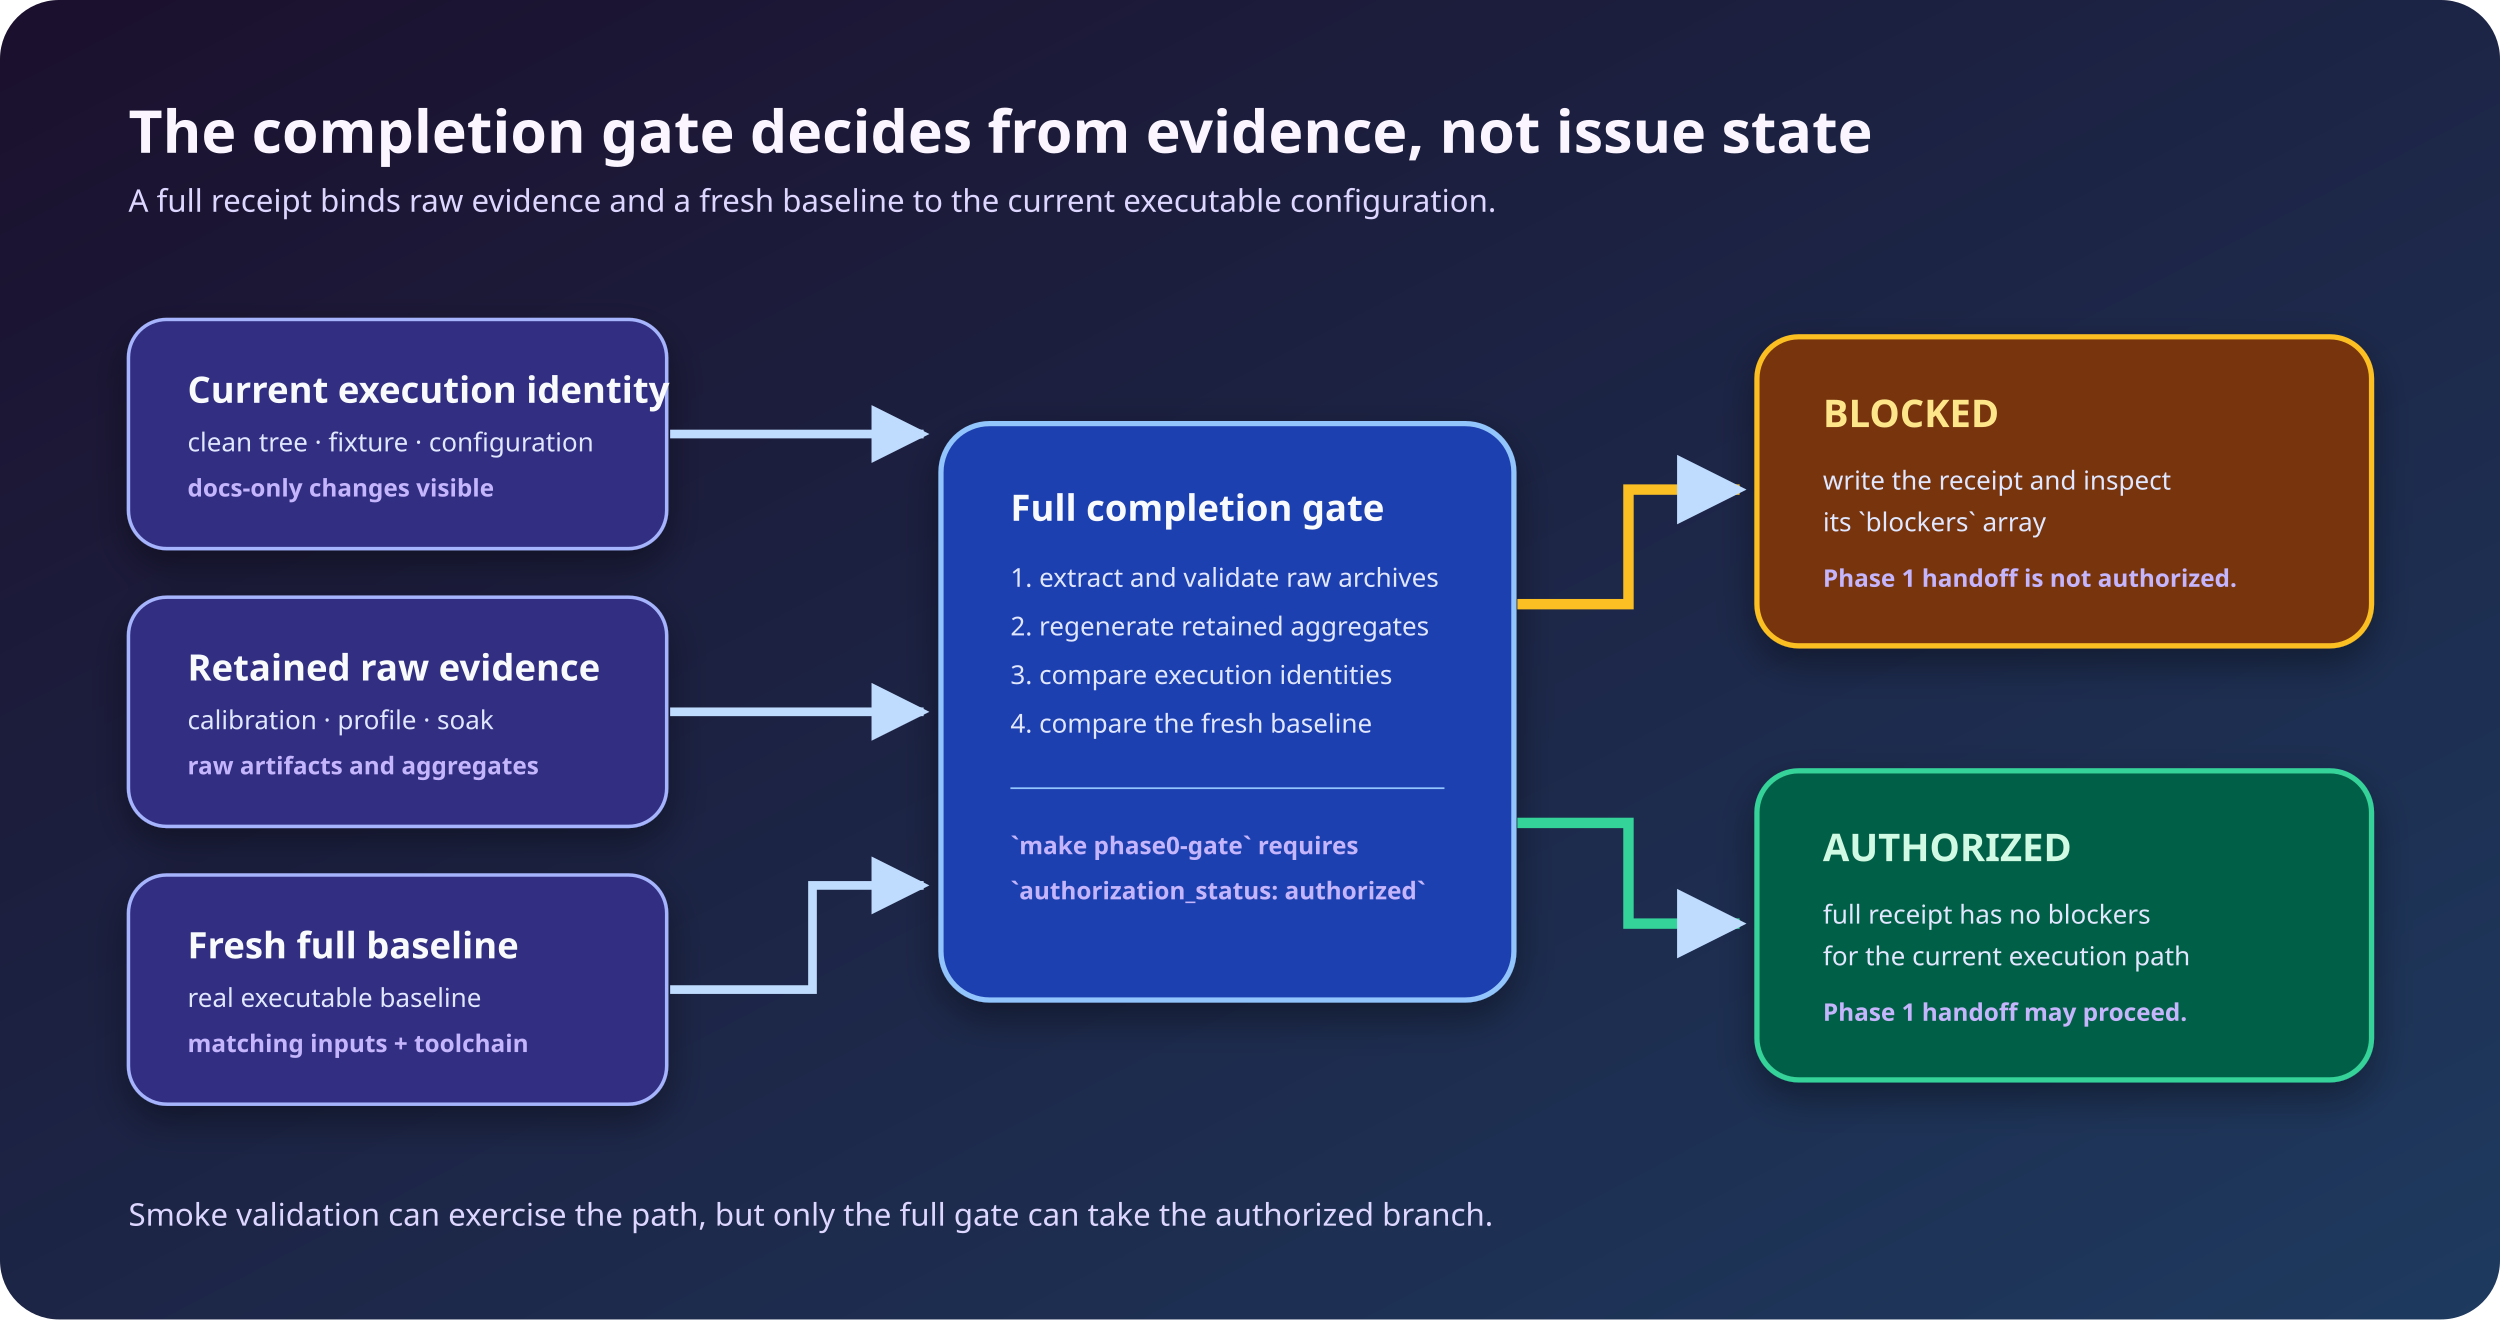
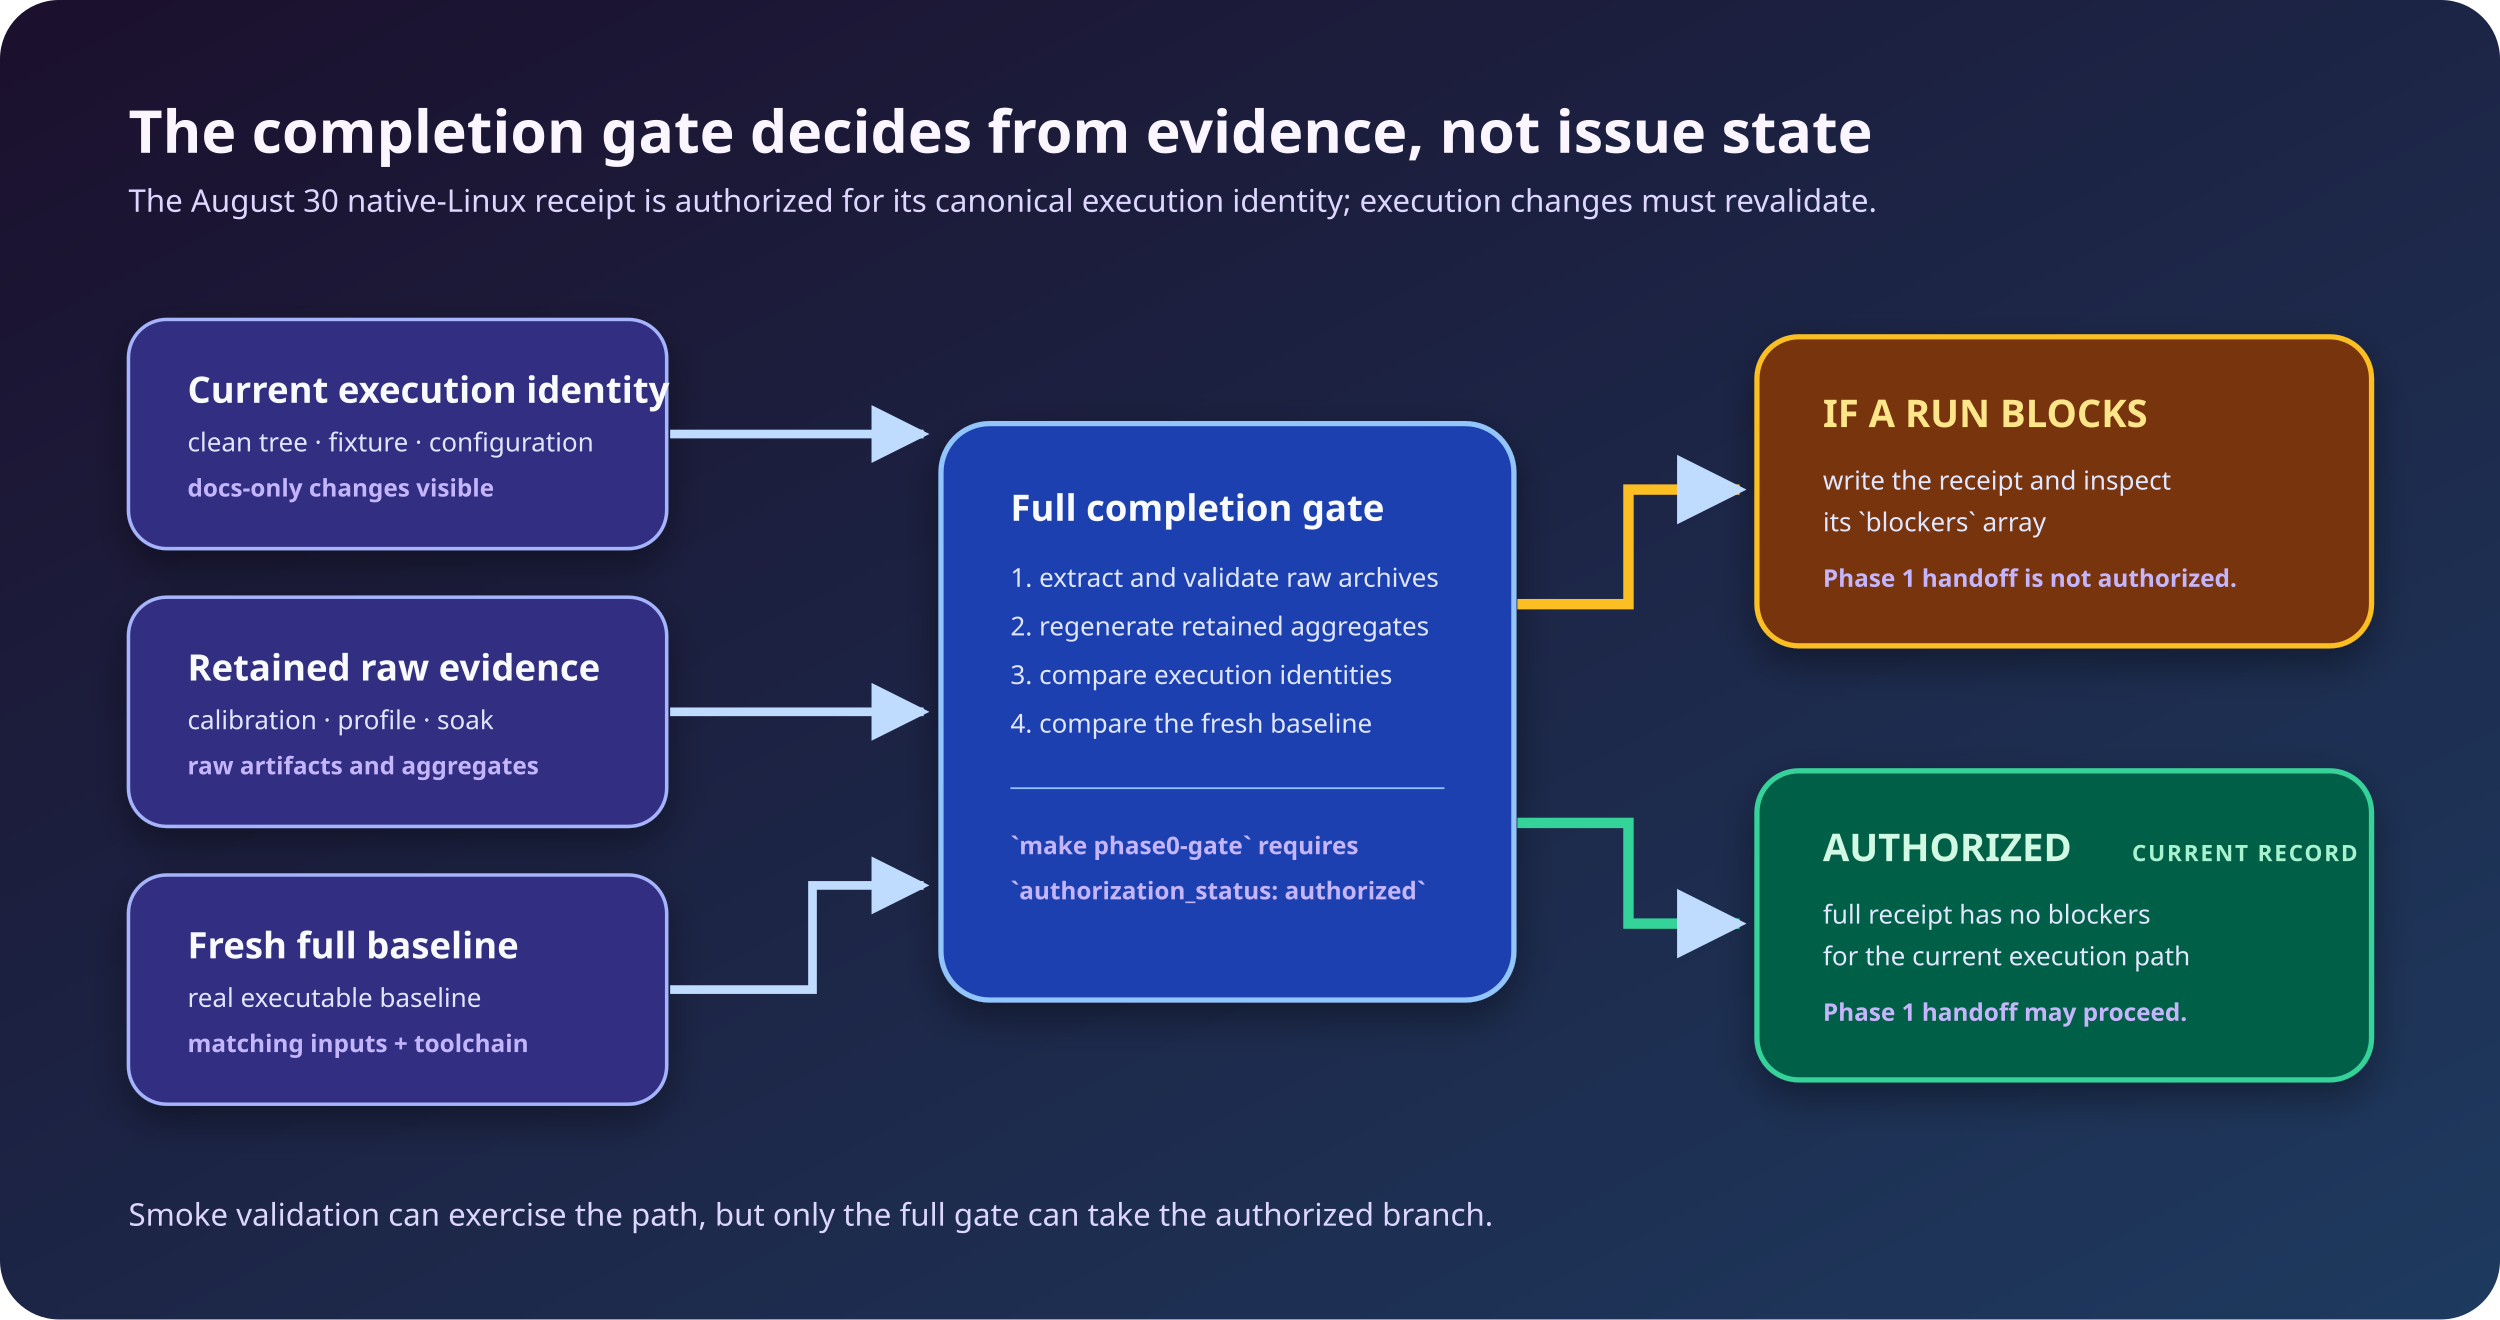
<svg xmlns="http://www.w3.org/2000/svg" viewBox="0 0 1440 760" role="img" aria-labelledby="wiki-gate-title wiki-gate-description">
  <defs>
    <linearGradient id="wiki-gate-background" x1="0" y1="0" x2="1" y2="1">
      <stop offset="0" stop-color="#1b102d" />
      <stop offset="1" stop-color="#1e3a5f" />
    </linearGradient>
    <marker id="wiki-gate-arrow" viewBox="0 0 12 12" refX="10" refY="6" markerWidth="8" markerHeight="8" orient="auto-start-reverse">
      <path d="M 1 1 L 11 6 L 1 11 z" fill="#bfdbfe" />
    </marker>
    <filter id="wiki-gate-shadow" x="-20%" y="-20%" width="140%" height="140%">
      <feDropShadow dx="0" dy="9" stdDeviation="11" flood-color="#09090b" flood-opacity=".38" />
    </filter>
    <style>
      .heading { font: 700 34px system-ui, sans-serif; fill: #faf5ff; }
      .subheading { font: 400 18px system-ui, sans-serif; fill: #ddd6fe; }
      .box-title { font: 700 21px system-ui, sans-serif; fill: #f8fafc; }
      .box-copy { font: 400 15px system-ui, sans-serif; fill: #e0e7ff; }
      .small { font: 600 14px system-ui, sans-serif; fill: #c4b5fd; }
      .blocked { font: 800 22px system-ui, sans-serif; fill: #fde68a; }
      .authorized { font: 800 22px system-ui, sans-serif; fill: #d1fae5; }
+       .current { font: 800 13px system-ui, sans-serif; fill: #a7f3d0; letter-spacing: .08em; }
    </style>
  </defs>
  <rect width="1440" height="760" rx="34" fill="url(#wiki-gate-background)" />
  <text x="74" y="88" class="heading">The completion gate decides from evidence, not issue state</text>
-   <text x="74" y="122" class="subheading">A full receipt binds raw evidence and a fresh baseline to the current executable configuration.</text>
+   <text x="74" y="122" class="subheading">The August 30 native-Linux receipt is authorized for its canonical execution identity; execution changes must revalidate.</text>
  <g filter="url(#wiki-gate-shadow)">
    <rect x="74" y="184" width="310" height="132" rx="22" fill="#312e81" stroke="#a5b4fc" stroke-width="2" />
    <text x="108" y="232" class="box-title">Current execution identity</text>
    <text x="108" y="260" class="box-copy">clean tree · fixture · configuration</text>
    <text x="108" y="286" class="small">docs-only changes visible</text>
    <rect x="74" y="344" width="310" height="132" rx="22" fill="#312e81" stroke="#a5b4fc" stroke-width="2" />
    <text x="108" y="392" class="box-title">Retained raw evidence</text>
    <text x="108" y="420" class="box-copy">calibration · profile · soak</text>
    <text x="108" y="446" class="small">raw artifacts and aggregates</text>
    <rect x="74" y="504" width="310" height="132" rx="22" fill="#312e81" stroke="#a5b4fc" stroke-width="2" />
    <text x="108" y="552" class="box-title">Fresh full baseline</text>
    <text x="108" y="580" class="box-copy">real executable baseline</text>
    <text x="108" y="606" class="small">matching inputs + toolchain</text>
  </g>
  <g filter="url(#wiki-gate-shadow)">
    <rect x="542" y="244" width="330" height="332" rx="28" fill="#1e40af" stroke="#93c5fd" stroke-width="3" />
    <text x="582" y="300" class="box-title">Full completion gate</text>
    <text x="582" y="338" class="box-copy">1. extract and validate raw archives</text>
    <text x="582" y="366" class="box-copy">2. regenerate retained aggregates</text>
    <text x="582" y="394" class="box-copy">3. compare execution identities</text>
    <text x="582" y="422" class="box-copy">4. compare the fresh baseline</text>
    <line x1="582" y1="454" x2="832" y2="454" stroke="#93c5fd" stroke-width="1" />
    <text x="582" y="492" class="small">`make phase0-gate` requires</text>
    <text x="582" y="518" class="small">`authorization_status: authorized`</text>
  </g>
  <path d="M 386 250 H 532" stroke="#bfdbfe" stroke-width="5" marker-end="url(#wiki-gate-arrow)" />
  <path d="M 386 410 H 500 V 410 H 532" fill="none" stroke="#bfdbfe" stroke-width="5" marker-end="url(#wiki-gate-arrow)" />
  <path d="M 386 570 H 468 V 510 H 532" fill="none" stroke="#bfdbfe" stroke-width="5" marker-end="url(#wiki-gate-arrow)" />
  <g filter="url(#wiki-gate-shadow)">
    <rect x="1012" y="194" width="354" height="178" rx="24" fill="#78350f" stroke="#fbbf24" stroke-width="3" />
-     <text x="1050" y="246" class="blocked">BLOCKED</text>
+     <text x="1050" y="246" class="blocked">IF A RUN BLOCKS</text>
    <text x="1050" y="282" class="box-copy">write the receipt and inspect</text>
    <text x="1050" y="306" class="box-copy">its `blockers` array</text>
    <text x="1050" y="338" class="small">Phase 1 handoff is not authorized.</text>
    <rect x="1012" y="444" width="354" height="178" rx="24" fill="#065f46" stroke="#34d399" stroke-width="3" />
    <text x="1050" y="496" class="authorized">AUTHORIZED</text>
+     <text x="1228" y="496" class="current">CURRENT RECORD</text>
    <text x="1050" y="532" class="box-copy">full receipt has no blockers</text>
    <text x="1050" y="556" class="box-copy">for the current execution path</text>
    <text x="1050" y="588" class="small">Phase 1 handoff may proceed.</text>
  </g>
  <path d="M 874 348 H 938 V 282 H 1002" fill="none" stroke="#fbbf24" stroke-width="6" marker-end="url(#wiki-gate-arrow)" />
  <path d="M 874 474 H 938 V 532 H 1002" fill="none" stroke="#34d399" stroke-width="6" marker-end="url(#wiki-gate-arrow)" />
  <text x="74" y="706" class="subheading">Smoke validation can exercise the path, but only the full gate can take the authorized branch.</text>
</svg>
